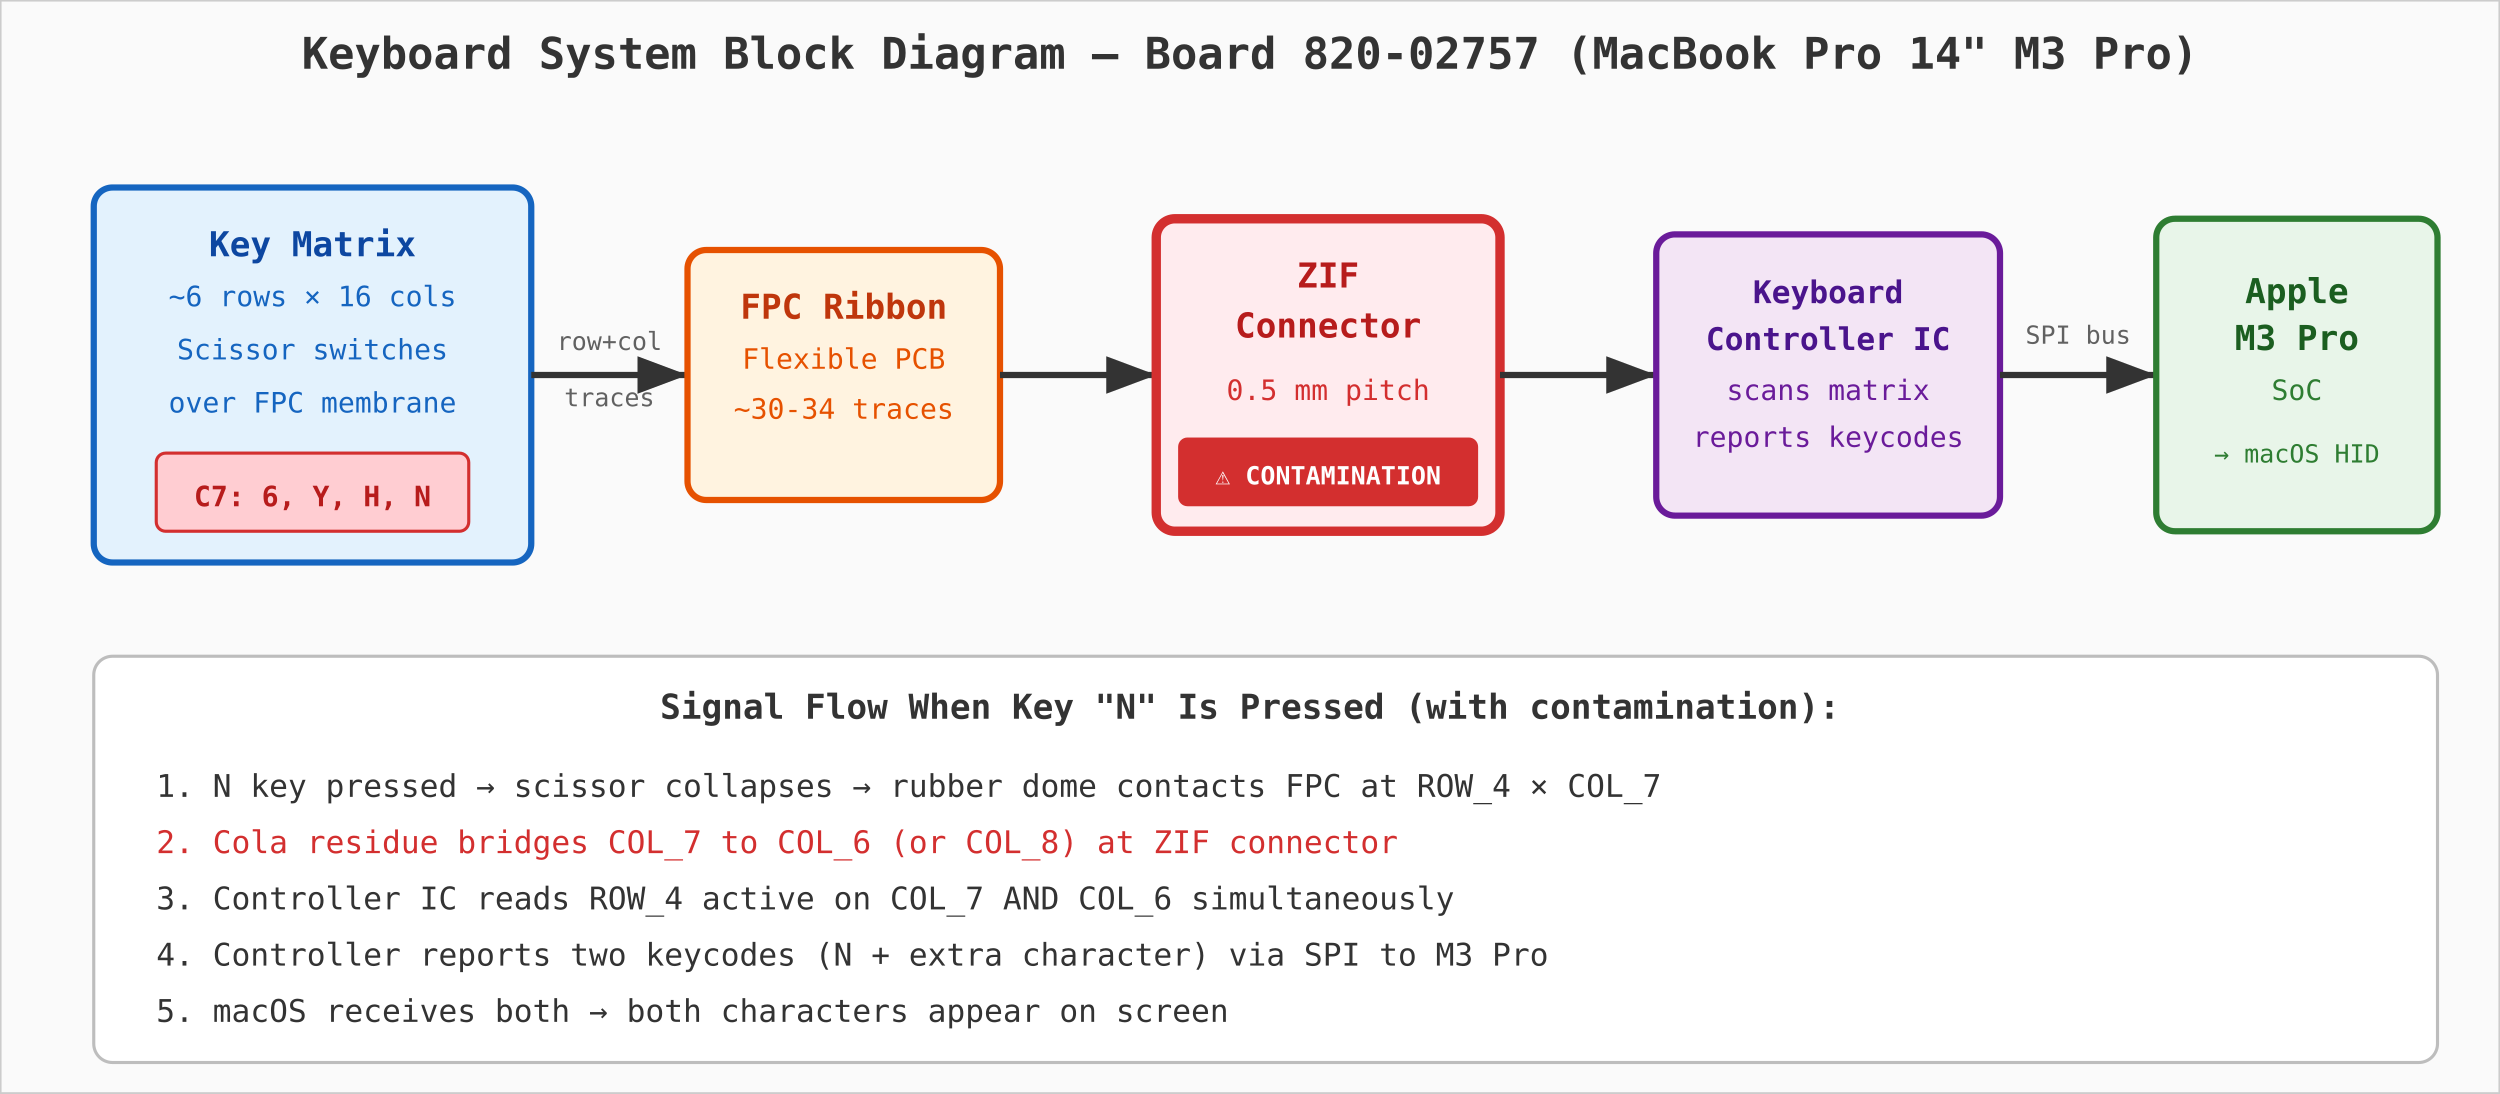
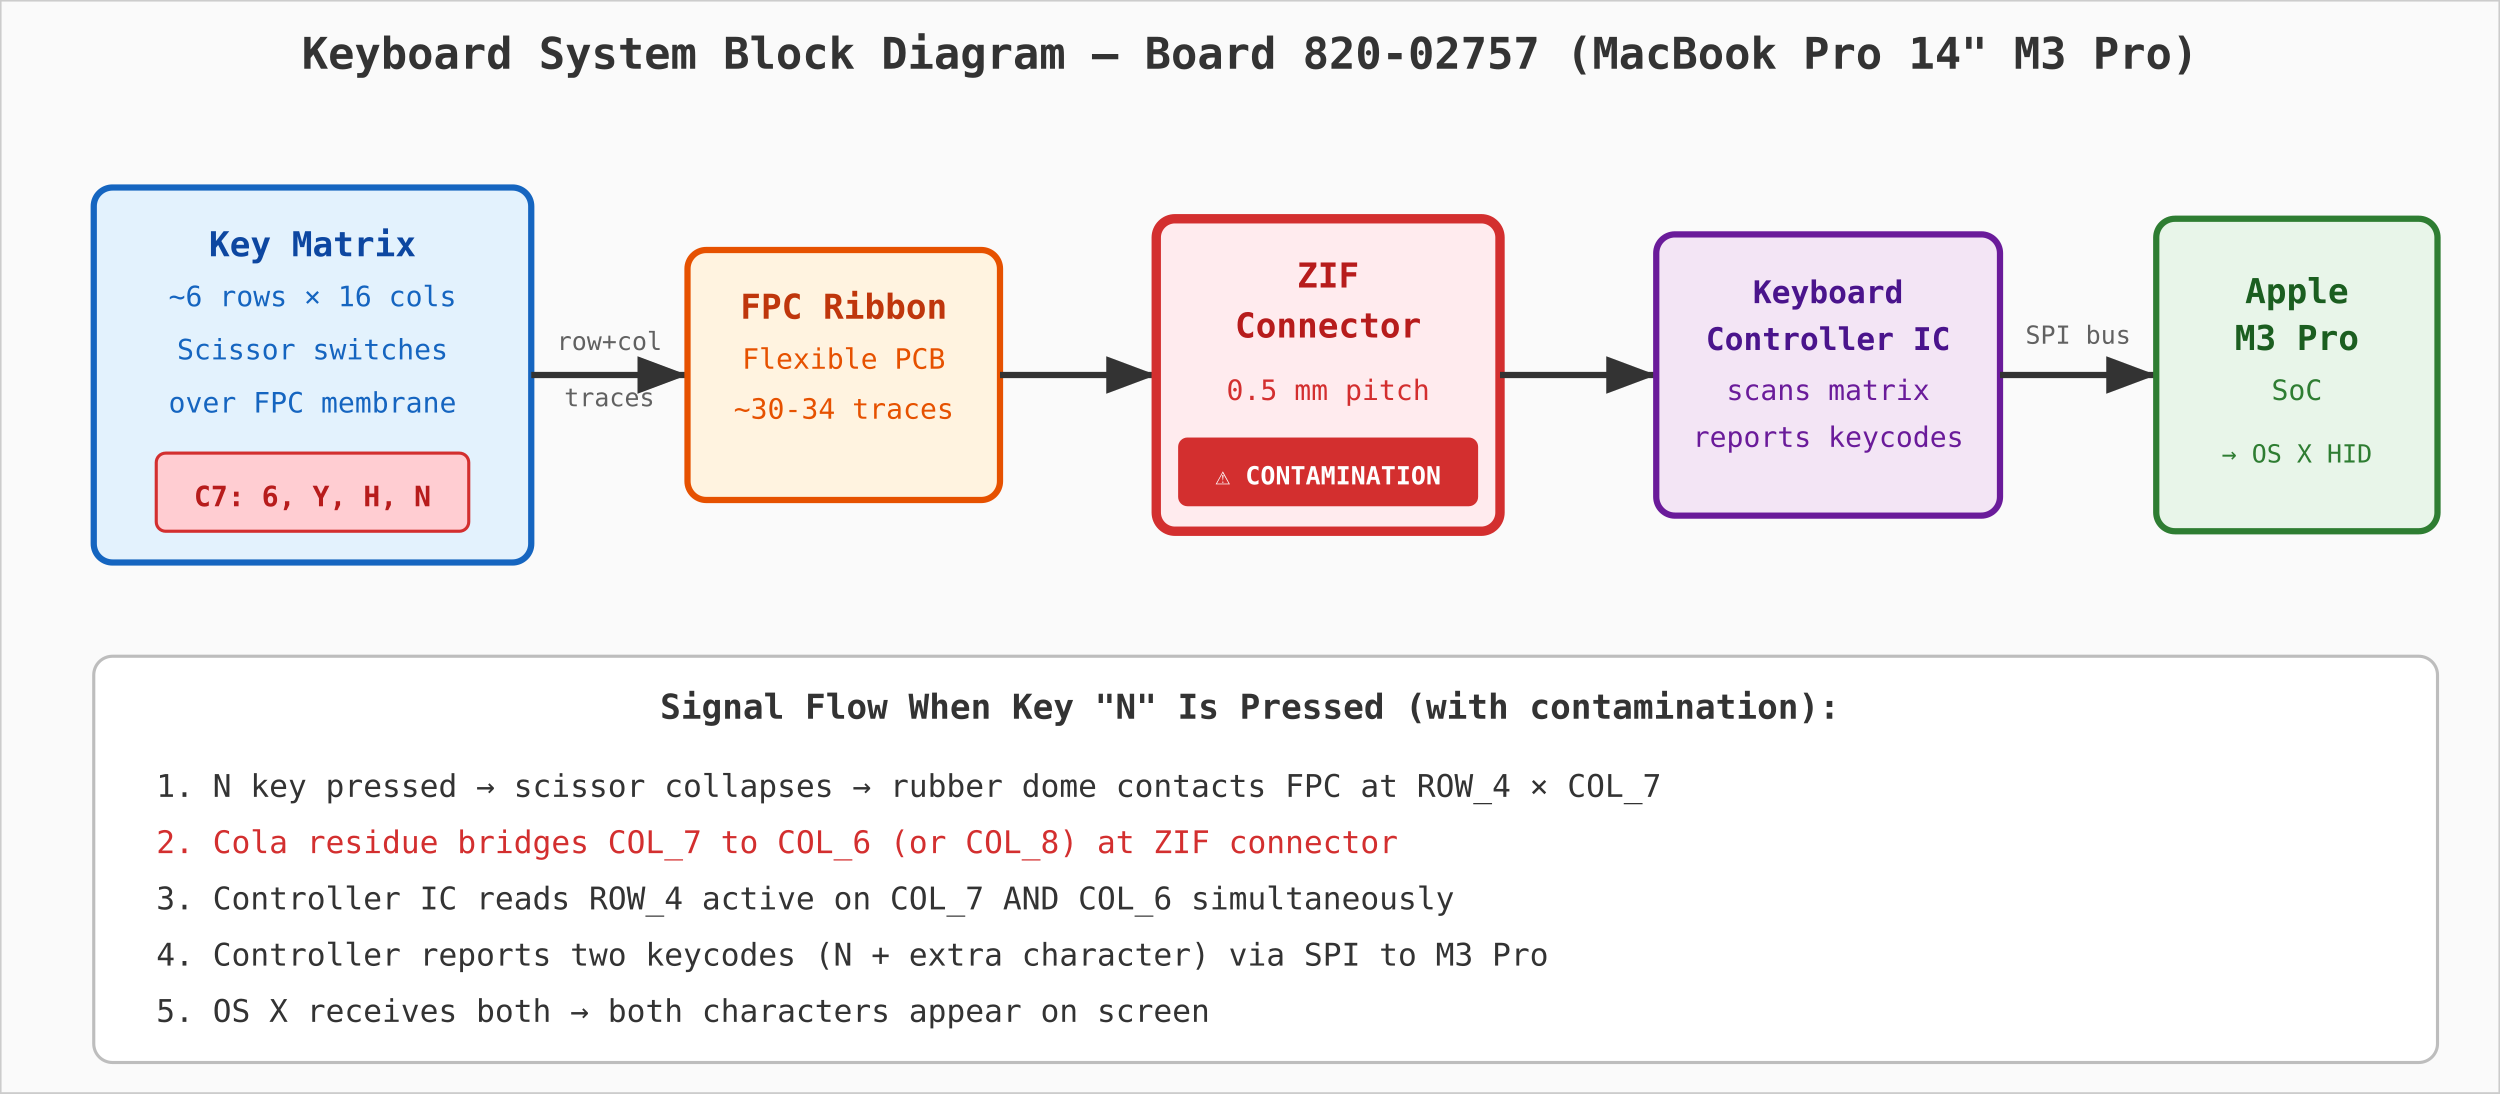
<svg xmlns="http://www.w3.org/2000/svg" viewBox="0 0 800 350" font-family="monospace" font-size="12">
  <rect width="800" height="350" fill="#fafafa" stroke="#ccc" />
  <text x="400" y="22" text-anchor="middle" font-size="14" font-weight="bold" fill="#333">Keyboard System Block Diagram — Board 820-02757 (MacBook Pro 14" M3 Pro)</text>
  <rect x="30" y="60" width="140" height="120" rx="6" fill="#e3f2fd" stroke="#1565c0" stroke-width="2" />
  <text x="100" y="82" text-anchor="middle" font-size="11" font-weight="bold" fill="#0d47a1">Key Matrix</text>
  <text x="100" y="98" text-anchor="middle" font-size="9" fill="#1565c0">~6 rows × 16 cols</text>
  <text x="100" y="115" text-anchor="middle" font-size="9" fill="#1565c0">Scissor switches</text>
  <text x="100" y="132" text-anchor="middle" font-size="9" fill="#1565c0">over FPC membrane</text>
  <rect x="50" y="145" width="100" height="25" rx="3" fill="#ffcdd2" stroke="#d32f2f" />
  <text x="100" y="162" text-anchor="middle" font-size="9" font-weight="bold" fill="#b71c1c">C7: 6, Y, H, N</text>
  <line x1="170" y1="120" x2="220" y2="120" stroke="#333" stroke-width="2" marker-end="url(#arrow)" />
  <text x="195" y="112" text-anchor="middle" font-size="8" fill="#616161">row+col</text>
  <text x="195" y="130" text-anchor="middle" font-size="8" fill="#616161">traces</text>
  <rect x="220" y="80" width="100" height="80" rx="6" fill="#fff3e0" stroke="#e65100" stroke-width="2" />
  <text x="270" y="102" text-anchor="middle" font-size="11" font-weight="bold" fill="#bf360c">FPC Ribbon</text>
  <text x="270" y="118" text-anchor="middle" font-size="9" fill="#e65100">Flexible PCB</text>
  <text x="270" y="134" text-anchor="middle" font-size="9" fill="#e65100">~30-34 traces</text>
  <line x1="320" y1="120" x2="370" y2="120" stroke="#333" stroke-width="2" marker-end="url(#arrow)" />
  <rect x="370" y="70" width="110" height="100" rx="6" fill="#ffebee" stroke="#d32f2f" stroke-width="3" />
  <text x="425" y="92" text-anchor="middle" font-size="11" font-weight="bold" fill="#b71c1c">ZIF</text>
  <text x="425" y="108" text-anchor="middle" font-size="11" font-weight="bold" fill="#b71c1c">Connector</text>
  <text x="425" y="128" text-anchor="middle" font-size="9" fill="#d32f2f">0.5 mm pitch</text>
  <rect x="377" y="140" width="96" height="22" rx="3" fill="#d32f2f" />
  <text x="425" y="155" text-anchor="middle" font-size="8" font-weight="bold" fill="#fff">⚠ CONTAMINATION</text>
  <line x1="480" y1="120" x2="530" y2="120" stroke="#333" stroke-width="2" marker-end="url(#arrow)" />
  <rect x="530" y="75" width="110" height="90" rx="6" fill="#f3e5f5" stroke="#6a1b9a" stroke-width="2" />
  <text x="585" y="97" text-anchor="middle" font-size="10" font-weight="bold" fill="#4a148c">Keyboard</text>
  <text x="585" y="112" text-anchor="middle" font-size="10" font-weight="bold" fill="#4a148c">Controller IC</text>
  <text x="585" y="128" text-anchor="middle" font-size="9" fill="#6a1b9a">scans matrix</text>
  <text x="585" y="143" text-anchor="middle" font-size="9" fill="#6a1b9a">reports keycodes</text>
  <line x1="640" y1="120" x2="690" y2="120" stroke="#333" stroke-width="2" marker-end="url(#arrow)" />
  <text x="665" y="110" text-anchor="middle" font-size="8" fill="#616161">SPI bus</text>
  <rect x="690" y="70" width="90" height="100" rx="6" fill="#e8f5e9" stroke="#2e7d32" stroke-width="2" />
  <text x="735" y="97" text-anchor="middle" font-size="11" font-weight="bold" fill="#1b5e20">Apple</text>
  <text x="735" y="112" text-anchor="middle" font-size="11" font-weight="bold" fill="#1b5e20">M3 Pro</text>
  <text x="735" y="128" text-anchor="middle" font-size="9" fill="#2e7d32">SoC</text>
-   <text x="735" y="148" text-anchor="middle" font-size="8" fill="#2e7d32">→ macOS HID</text>
+   <text x="735" y="148" text-anchor="middle" font-size="8" fill="#2e7d32">→ OS X HID</text>
  <rect x="30" y="210" width="750" height="130" rx="6" fill="#fff" stroke="#bdbdbd" />
  <text x="400" y="230" text-anchor="middle" font-size="11" font-weight="bold" fill="#333">Signal Flow When Key "N" Is Pressed (with contamination):</text>
  <text x="50" y="255" font-size="10" fill="#333">1. N key pressed → scissor collapses → rubber dome contacts FPC at ROW_4 × COL_7</text>
  <text x="50" y="273" font-size="10" fill="#d32f2f">2. Cola residue bridges COL_7 to COL_6 (or COL_8) at ZIF connector</text>
  <text x="50" y="291" font-size="10" fill="#333">3. Controller IC reads ROW_4 active on COL_7 AND COL_6 simultaneously</text>
  <text x="50" y="309" font-size="10" fill="#333">4. Controller reports two keycodes (N + extra character) via SPI to M3 Pro</text>
-   <text x="50" y="327" font-size="10" fill="#333">5. macOS receives both → both characters appear on screen</text>
+   <text x="50" y="327" font-size="10" fill="#333">5. OS X receives both → both characters appear on screen</text>
  <defs>
    <marker id="arrow" markerWidth="8" markerHeight="6" refX="8" refY="3" orient="auto">
      <polygon points="0 0, 8 3, 0 6" fill="#333" />
    </marker>
  </defs>
</svg>
